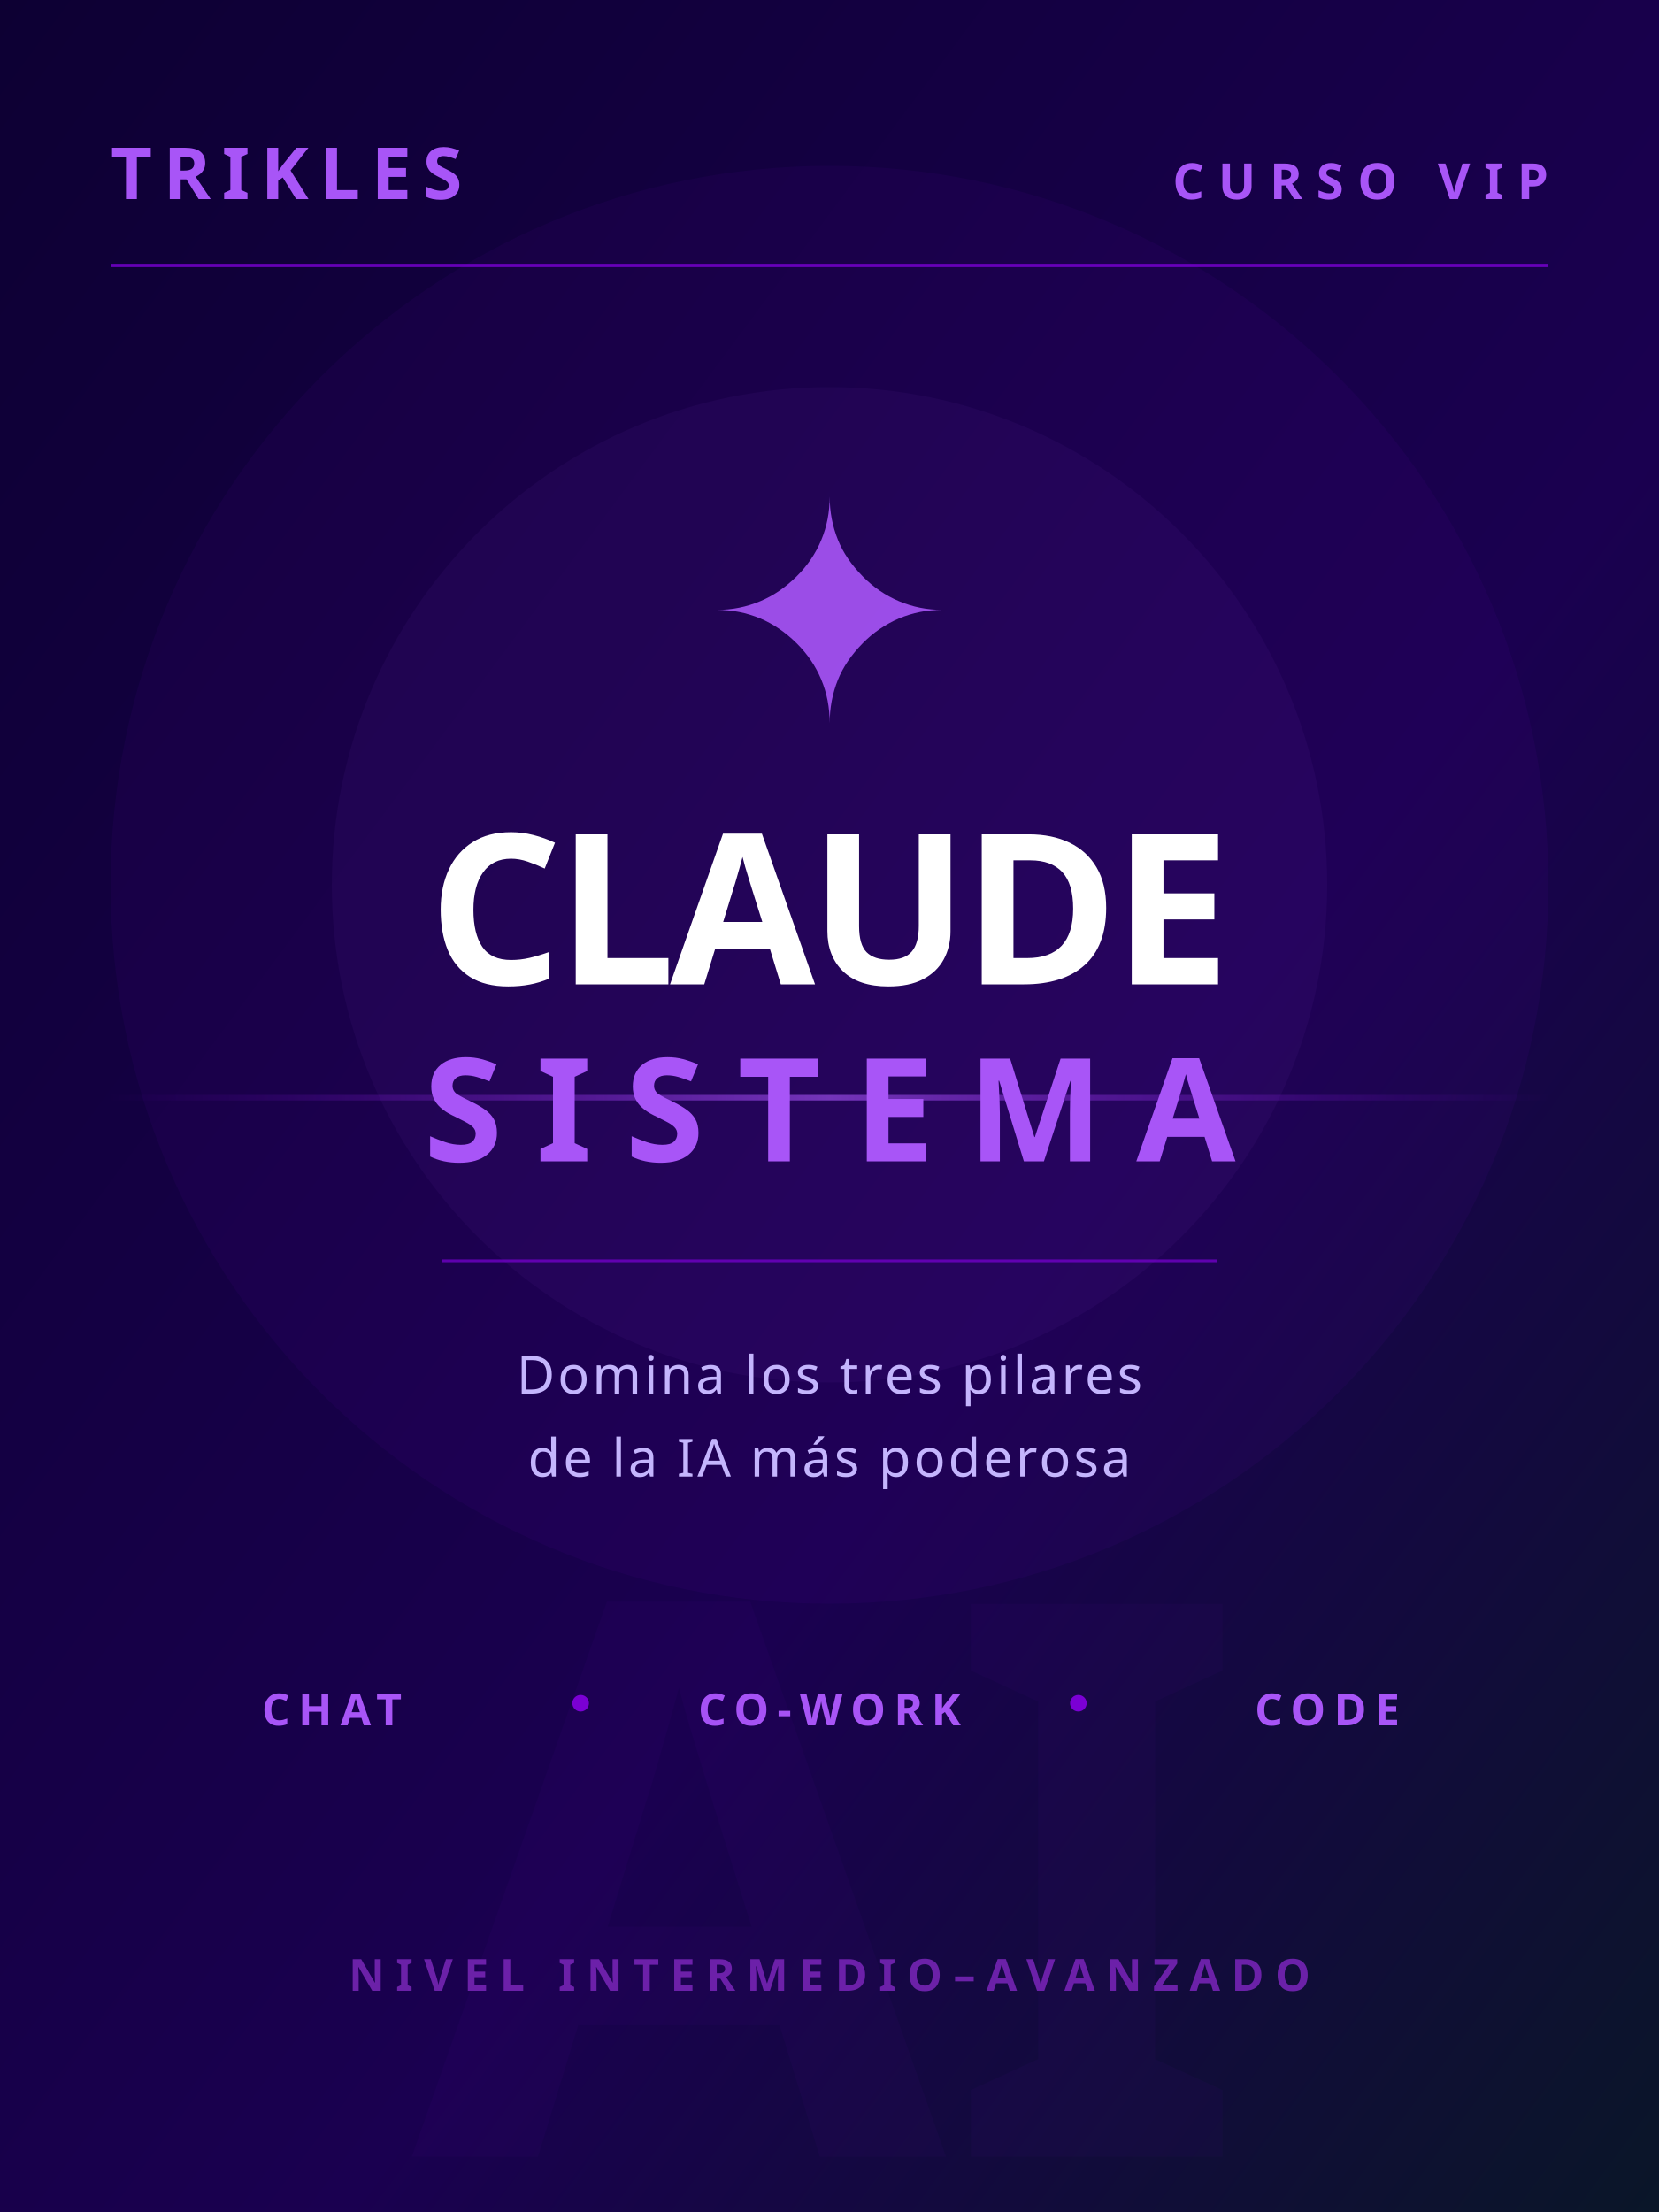
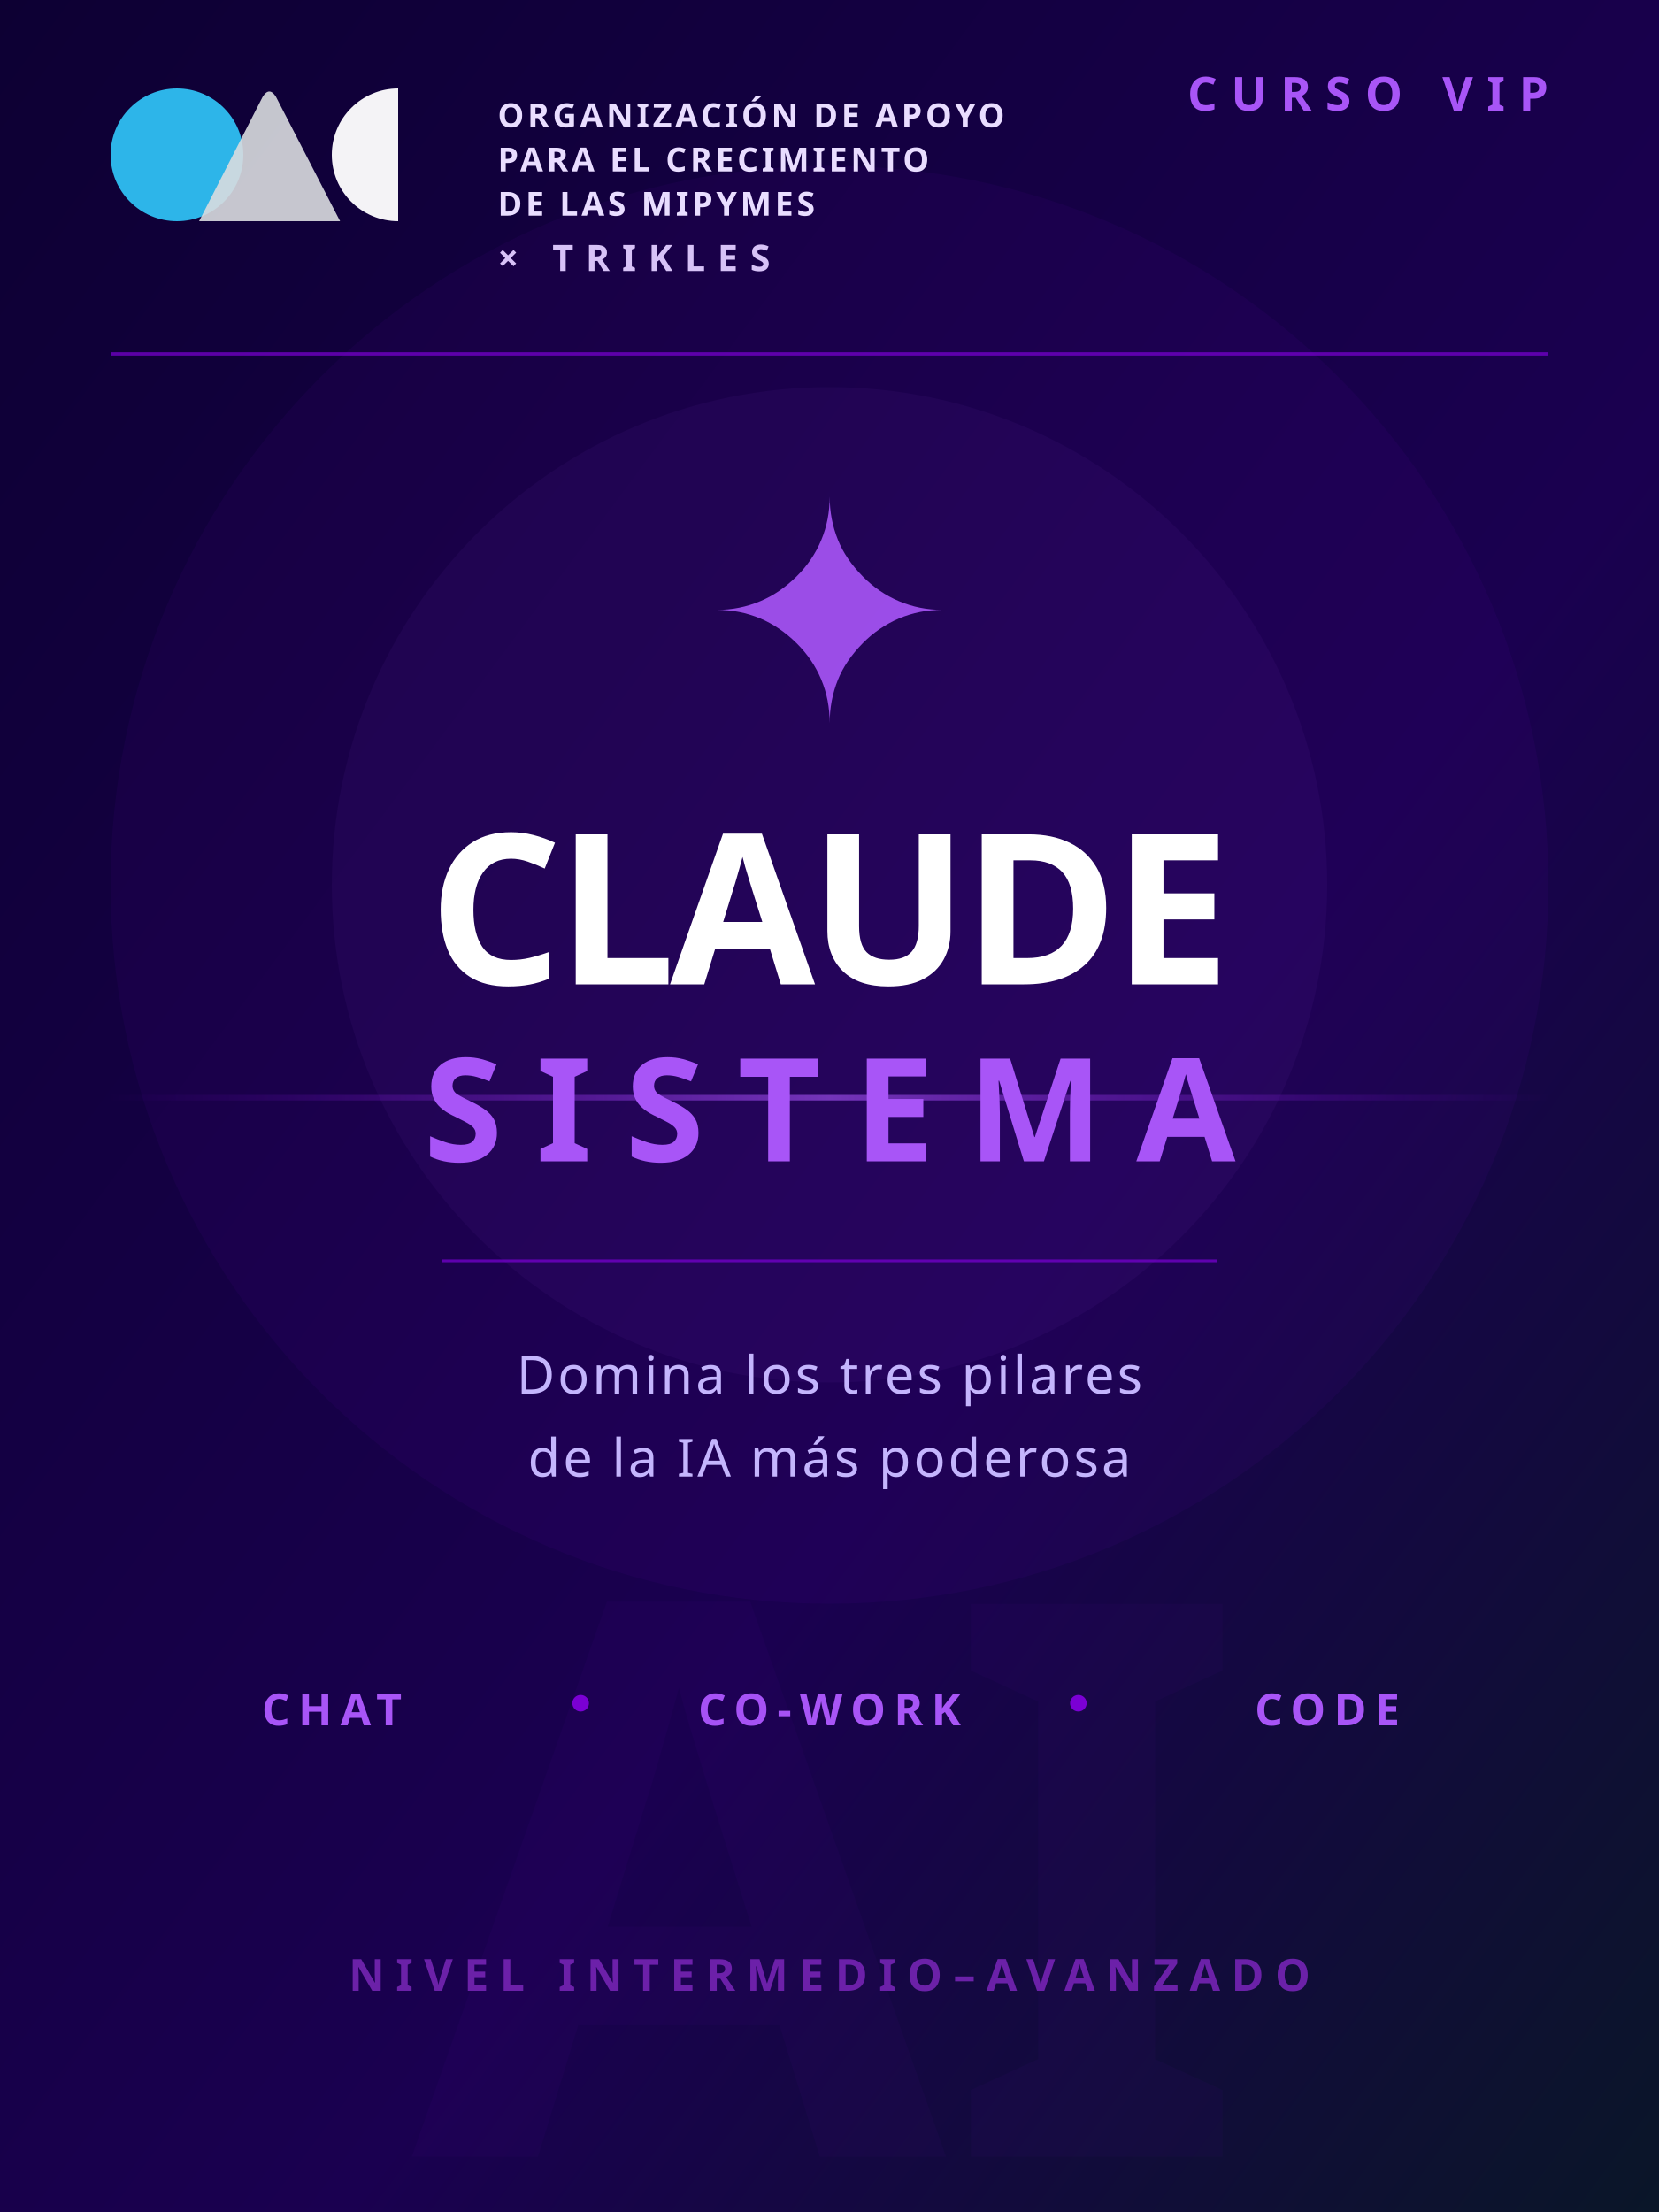
<svg xmlns="http://www.w3.org/2000/svg" viewBox="0 0 300 400" preserveAspectRatio="xMidYMid slice">
  <defs>
    <linearGradient id="bg" x1="0%" y1="0%" x2="100%" y2="100%">
      <stop offset="0%" stop-color="#0d0033" />
      <stop offset="60%" stop-color="#1a0050" />
      <stop offset="100%" stop-color="#0a1628" />
    </linearGradient>
    <linearGradient id="glow" x1="0%" y1="0%" x2="100%" y2="0%">
      <stop offset="0%" stop-color="#7b00d4" stop-opacity="0" />
      <stop offset="50%" stop-color="#a855f7" stop-opacity="0.6" />
      <stop offset="100%" stop-color="#7b00d4" stop-opacity="0" />
    </linearGradient>
  </defs>
  <rect width="300" height="400" fill="url(#bg)" />
  <circle cx="150" cy="160" r="130" fill="#7b00d4" opacity="0.06" />
  <circle cx="150" cy="160" r="90" fill="#a855f7" opacity="0.05" />
  <rect x="20" y="198" width="260" height="1" fill="url(#glow)" />
-   <text x="20" y="36" font-family="'Segoe UI', Tahoma, sans-serif" font-weight="800" font-size="13" fill="#a855f7" letter-spacing="2">TRIKLES</text>
-   <text x="280" y="36" font-family="'Segoe UI', Tahoma, sans-serif" font-weight="700" font-size="9" fill="#a855f7" letter-spacing="2.5" text-anchor="end">CURSO VIP</text>
-   <line x1="20" y1="48" x2="280" y2="48" stroke="#7b00d4" stroke-width="0.6" opacity="0.8" />
+   <g transform="translate(20,15)">
+     <circle cx="12" cy="13" r="12" fill="#2db5e9" />
+     <path d="M 16,25 L 27.5,2.5 Q 28.7,0.6 29.9,2.5 L 41.5,25 Z" fill="#d9dcdf" opacity="0.9" />
+     <path d="M 52,1 A 12,12 0 1 0 52,25 Z" fill="#ffffff" opacity="0.95" />
+     <text x="70" y="8" font-family="'Segoe UI', Tahoma, sans-serif" font-weight="700" font-size="6" fill="#e9ddff" letter-spacing="0.6">ORGANIZACIÓN DE APOYO</text>
+     <text x="70" y="16" font-family="'Segoe UI', Tahoma, sans-serif" font-weight="700" font-size="6" fill="#e9ddff" letter-spacing="0.6">PARA EL CRECIMIENTO</text>
+     <text x="70" y="24" font-family="'Segoe UI', Tahoma, sans-serif" font-weight="700" font-size="6" fill="#e9ddff" letter-spacing="0.6">DE LAS MIPYMES</text>
+     <text x="70" y="34" font-family="'Segoe UI', Tahoma, sans-serif" font-weight="800" font-size="6.6" fill="#d7c2f7" letter-spacing="2.2">× TRIKLES</text>
+   </g>
+   <text x="280" y="20" font-family="'Segoe UI', Tahoma, sans-serif" font-weight="700" font-size="8.5" fill="#a855f7" letter-spacing="2.5" text-anchor="end">CURSO VIP</text>
+   <line x1="20" y1="64" x2="280" y2="64" stroke="#7b00d4" stroke-width="0.6" opacity="0.7" />
  <text x="150" y="130" font-family="'Segoe UI', Tahoma, sans-serif" font-weight="900" font-size="54" fill="#a855f7" text-anchor="middle" opacity="0.9">✦</text>
  <text x="150" y="178" font-family="'Segoe UI', Tahoma, sans-serif" font-weight="900" font-size="38" fill="white" text-anchor="middle" letter-spacing="-1">CLAUDE</text>
  <text x="150" y="210" font-family="'Segoe UI', Tahoma, sans-serif" font-weight="900" font-size="26" fill="#a855f7" text-anchor="middle" letter-spacing="6">SISTEMA</text>
  <line x1="80" y1="228" x2="220" y2="228" stroke="#7b00d4" stroke-width="0.5" opacity="0.7" />
  <text x="150" y="252" font-family="'Segoe UI', Tahoma, sans-serif" font-weight="400" font-size="9.5" fill="#c4b5fd" text-anchor="middle" letter-spacing="0.5">Domina los tres pilares</text>
  <text x="150" y="267" font-family="'Segoe UI', Tahoma, sans-serif" font-weight="400" font-size="9.5" fill="#c4b5fd" text-anchor="middle" letter-spacing="0.5">de la IA más poderosa</text>
  <text x="60" y="312" font-family="'Segoe UI', Tahoma, sans-serif" font-weight="700" font-size="8" fill="#a855f7" text-anchor="middle" letter-spacing="1.5">CHAT</text>
  <text x="150" y="312" font-family="'Segoe UI', Tahoma, sans-serif" font-weight="700" font-size="8" fill="#a855f7" text-anchor="middle" letter-spacing="1.5">CO-WORK</text>
  <text x="240" y="312" font-family="'Segoe UI', Tahoma, sans-serif" font-weight="700" font-size="8" fill="#a855f7" text-anchor="middle" letter-spacing="1.5">CODE</text>
  <circle cx="105" cy="308" r="1.5" fill="#7b00d4" />
  <circle cx="195" cy="308" r="1.5" fill="#7b00d4" />
  <text x="150" y="360" font-family="'Segoe UI', Tahoma, sans-serif" font-weight="600" font-size="8" fill="#6b21a8" text-anchor="middle" letter-spacing="2">NIVEL INTERMEDIO–AVANZADO</text>
  <text x="150" y="390" font-family="'Segoe UI', Tahoma, sans-serif" font-weight="900" font-size="140" fill="#7b00d4" text-anchor="middle" opacity="0.04">AI</text>
</svg>
